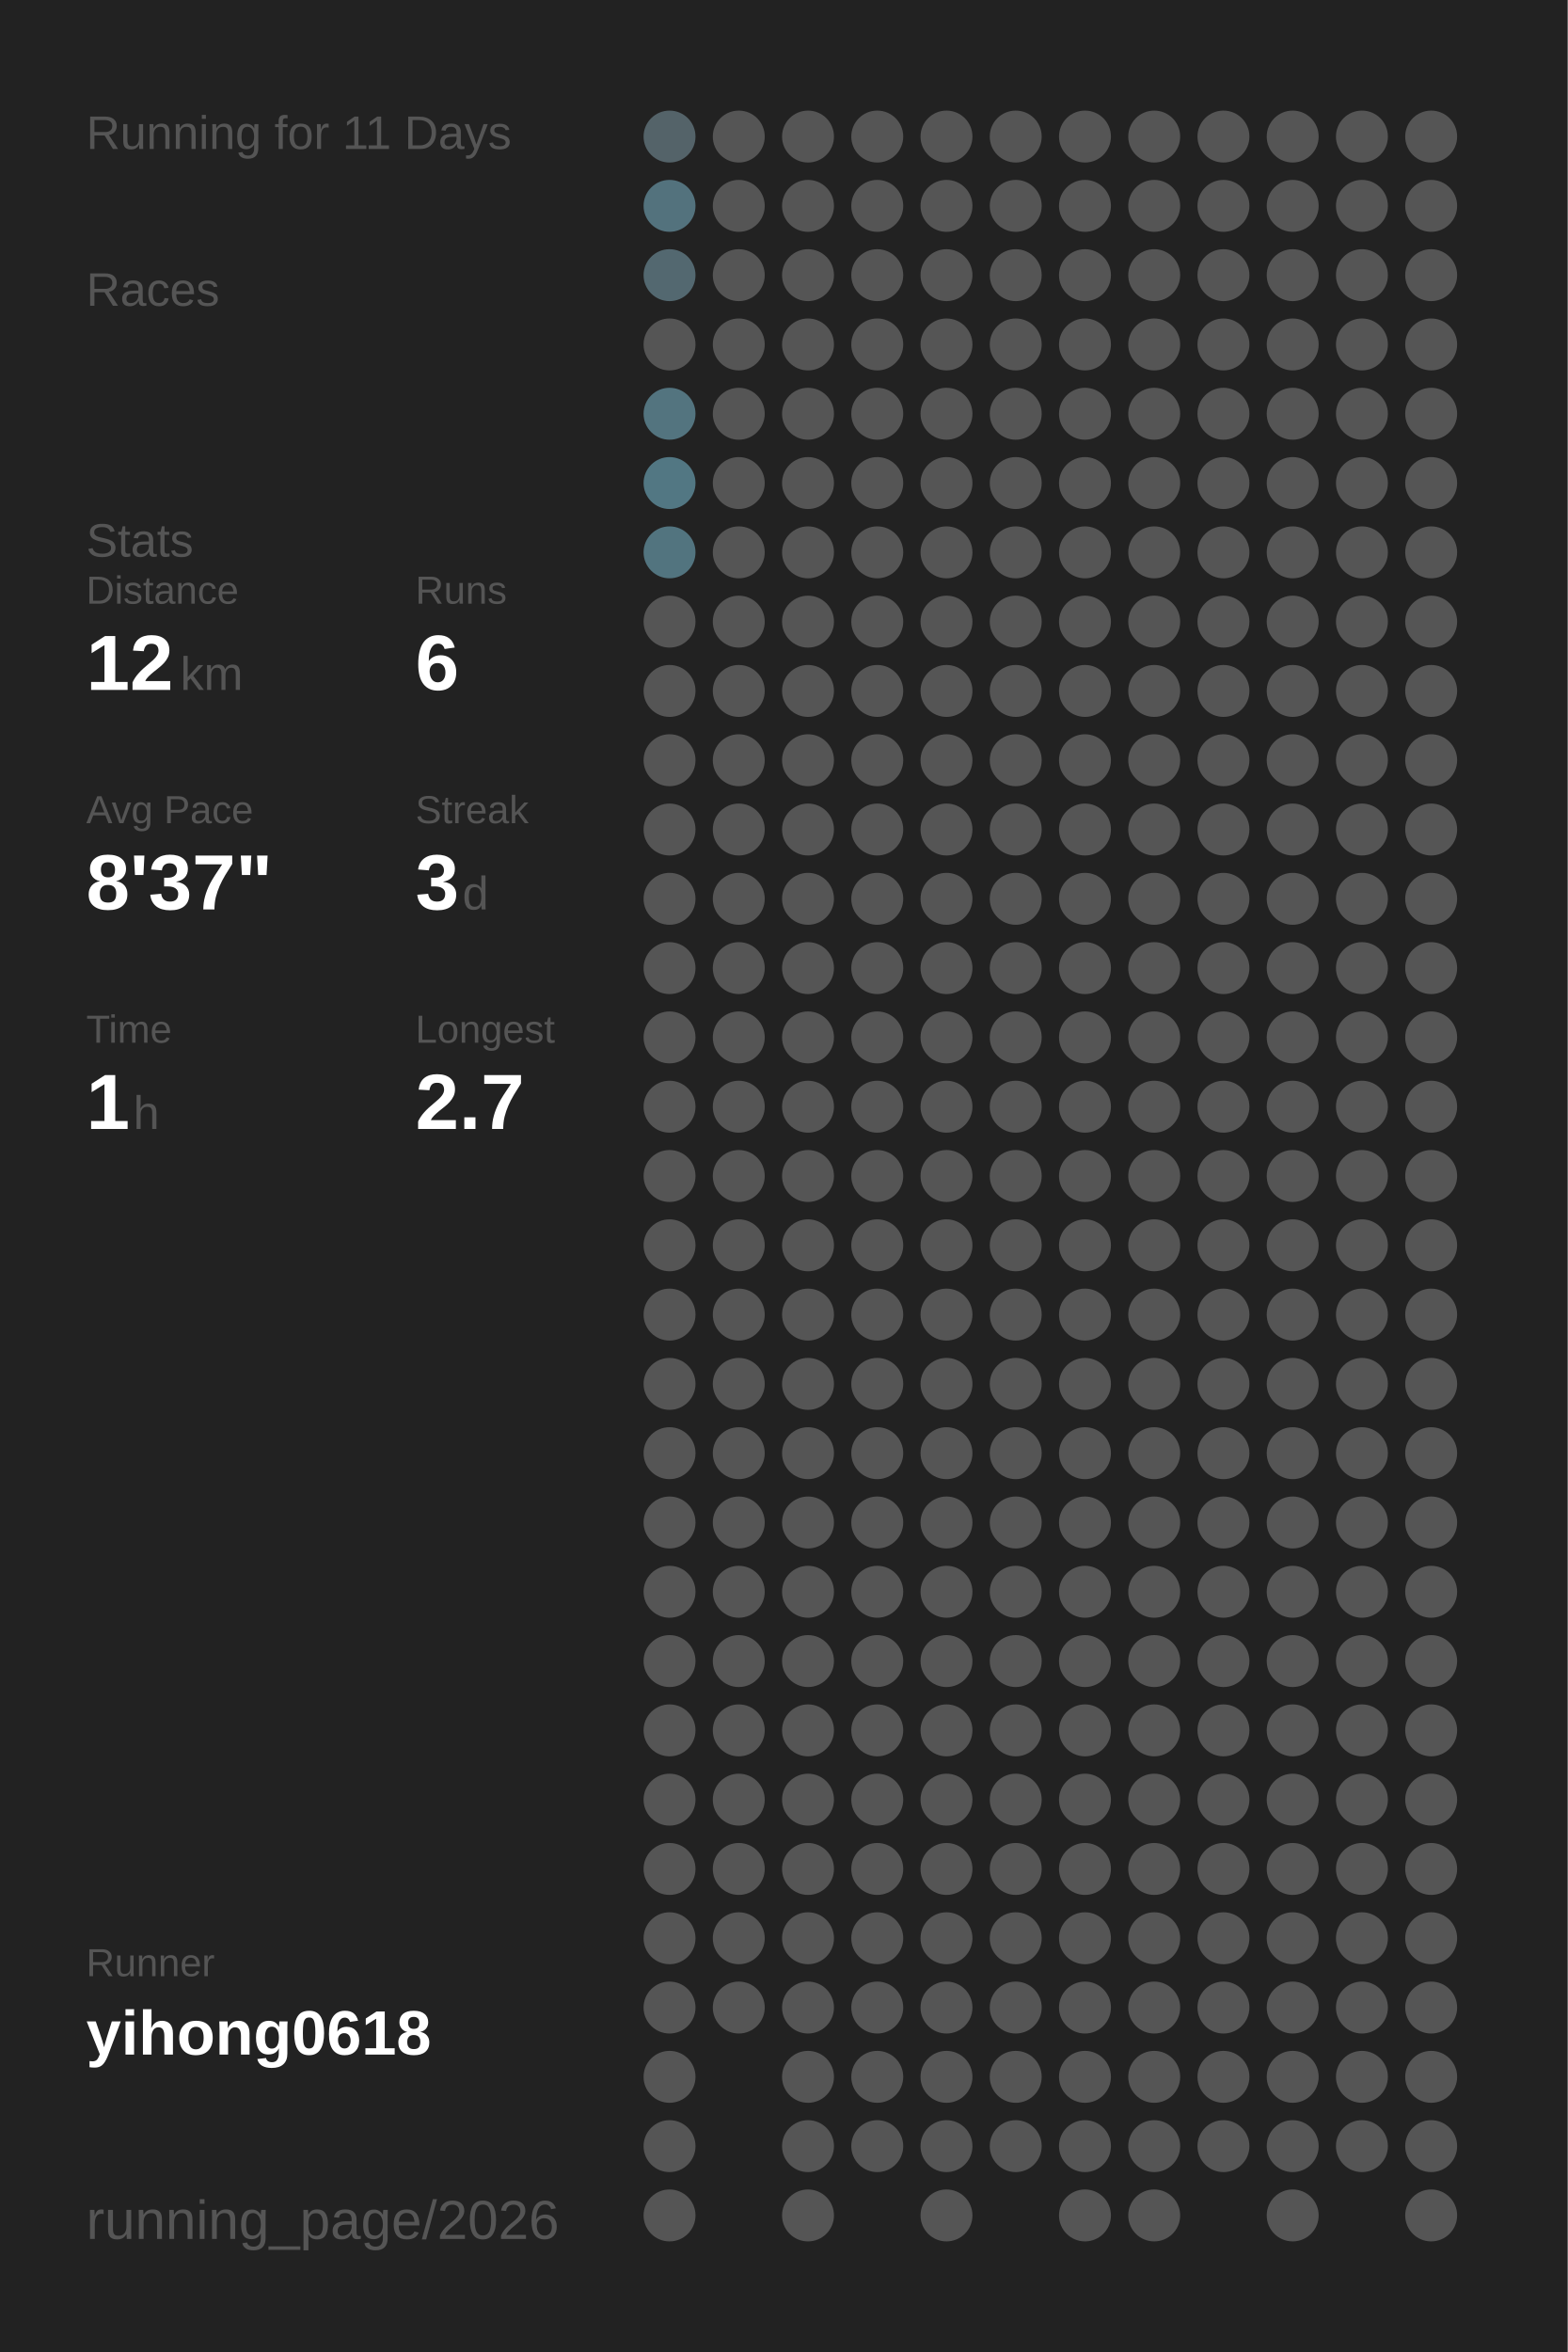
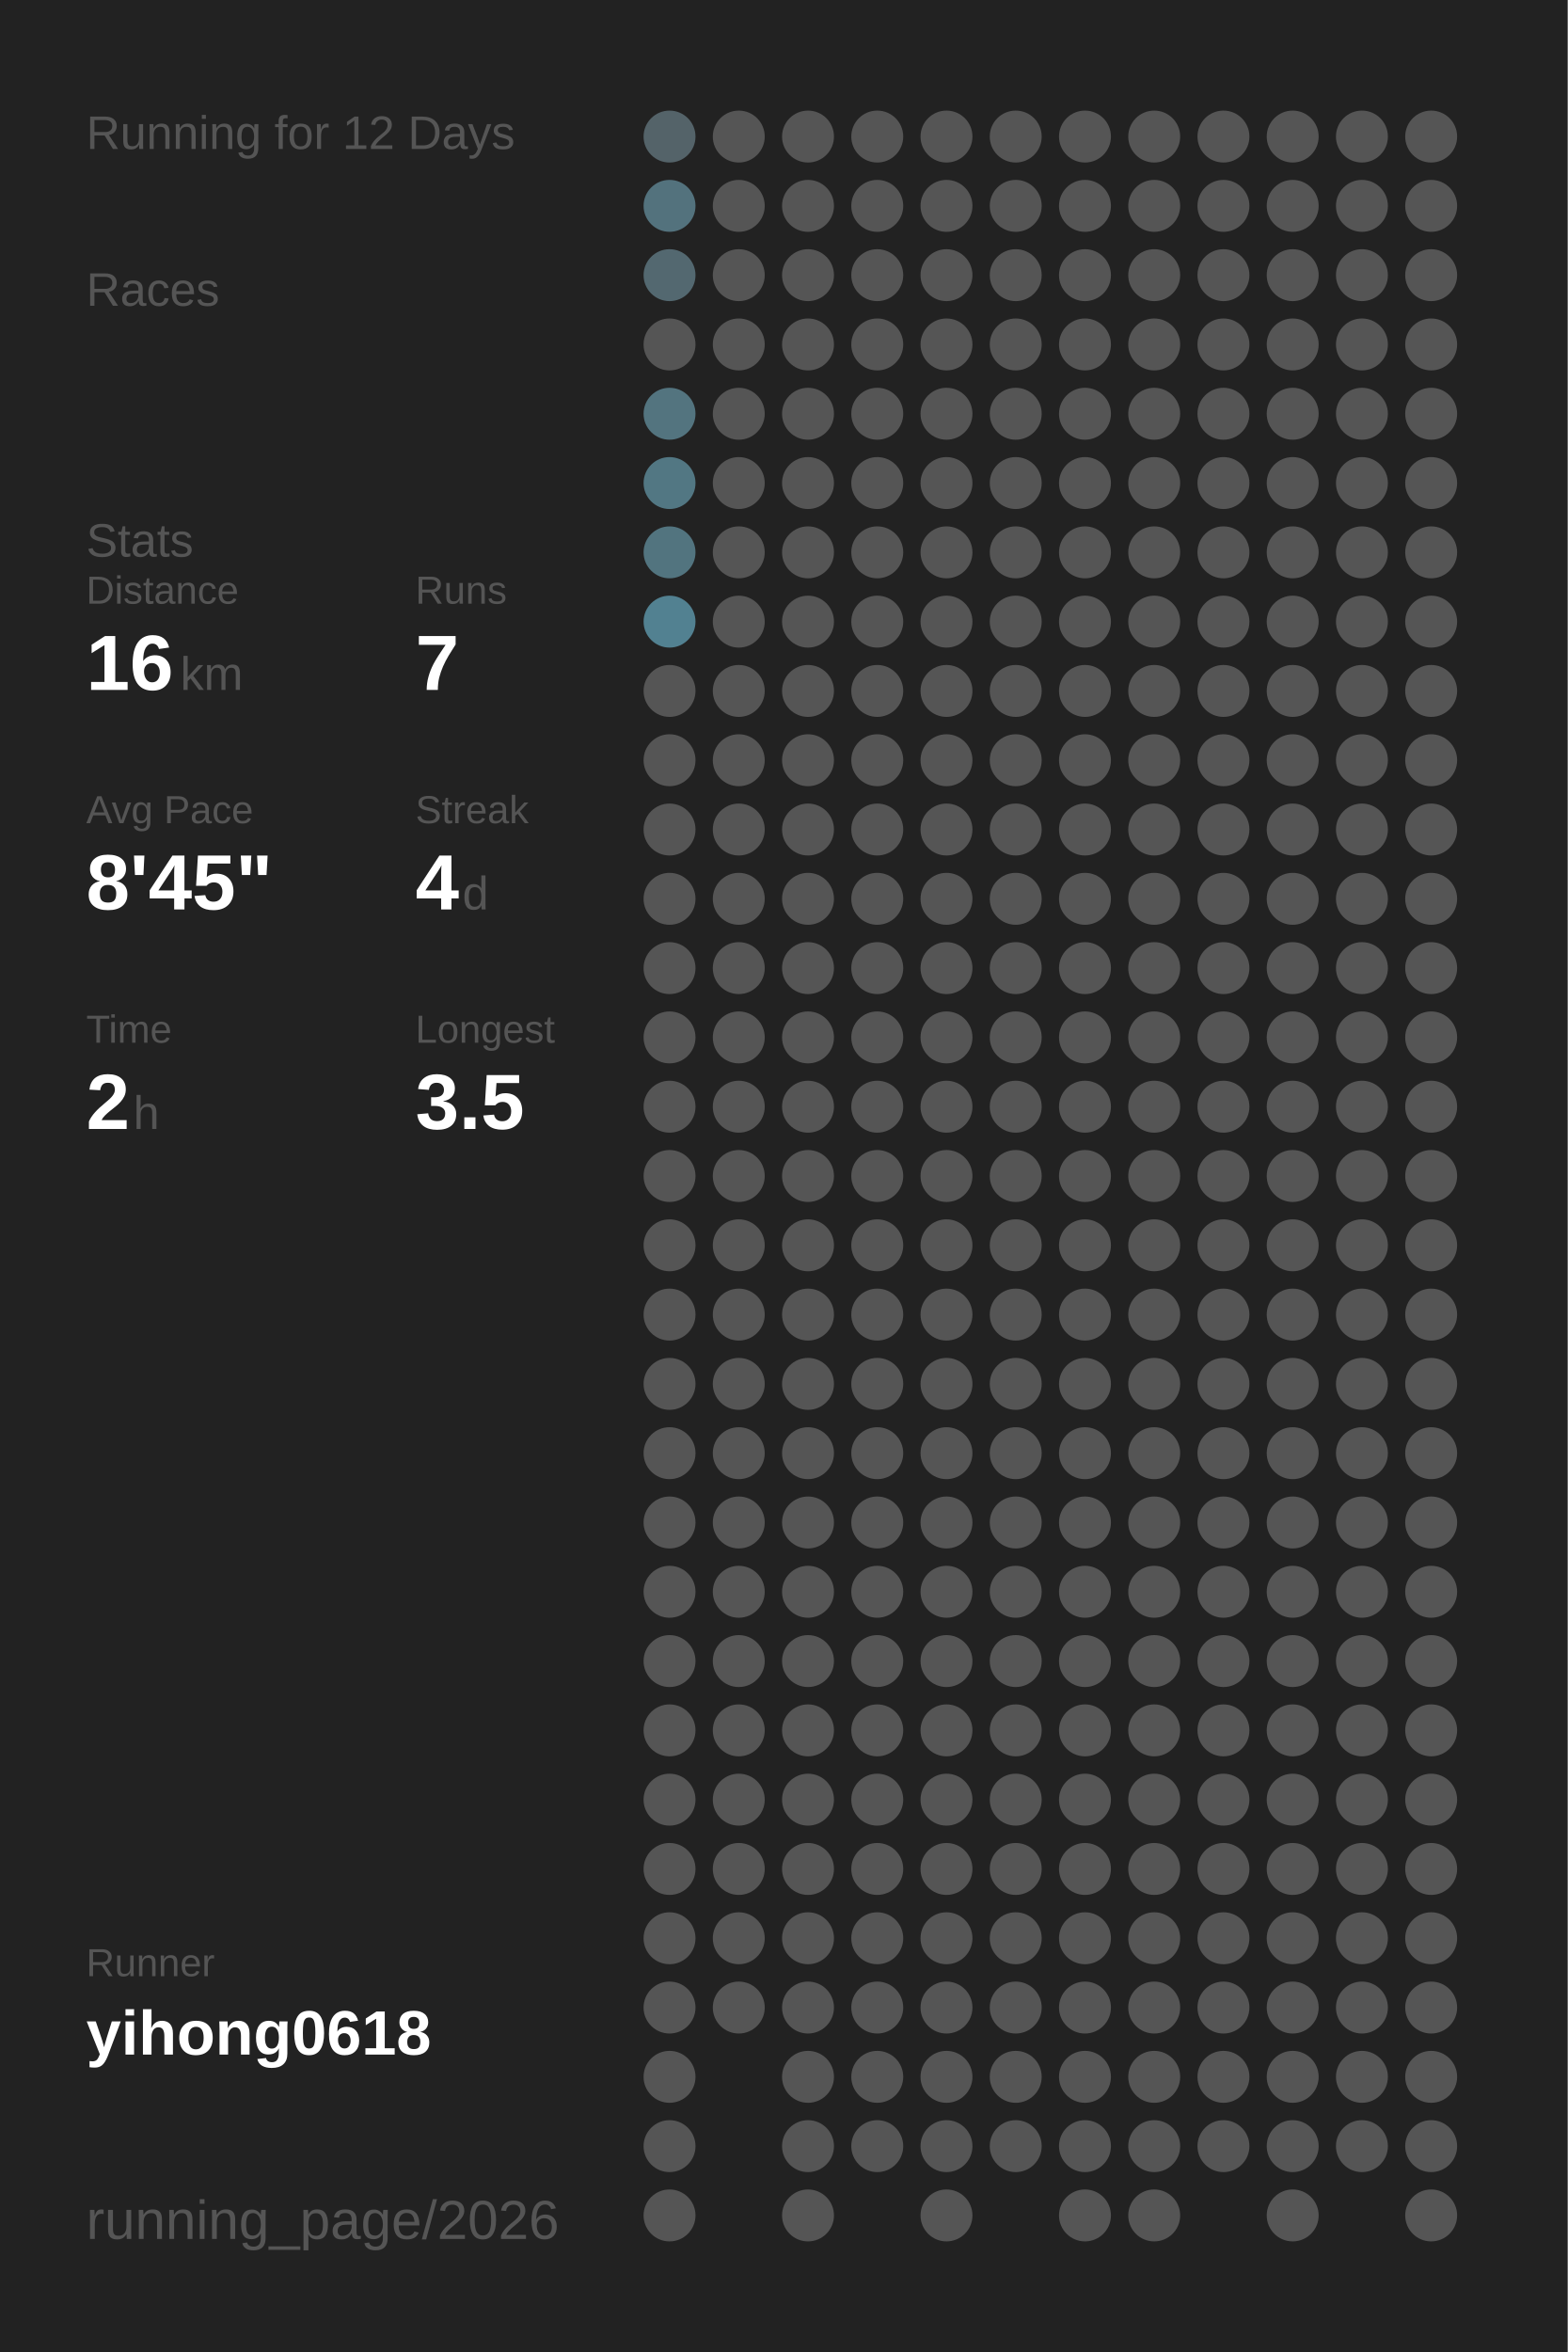
<svg xmlns="http://www.w3.org/2000/svg" baseProfile="full" height="300mm" version="1.1" viewBox="0,0,200,300" width="200mm">
  <defs />
  <rect fill="#222222" height="300" width="200" x="0" y="0" />
-   <text fill="#555555" style="font-size:6px; font-family:Arial;" x="11" y="19">Running for 11 Days</text>
+   <text fill="#555555" style="font-size:6px; font-family:Arial;" x="11" y="19">Running for 12 Days</text>
  <text fill="#555555" style="font-size:6px; font-family:Arial;" x="11" y="39">Races</text>
  <text fill="#555555" style="font-size:6px; font-family:Arial;" x="11" y="71">Stats</text>
  <text fill="#555555" style="font-size:5px; font-family:Arial;" x="11" y="77">Distance</text>
-   <text fill="#FFFFFF" style="font-size:10px; font-family:Arial; font-weight:bold;" x="11" y="88">12</text>
+   <text fill="#FFFFFF" style="font-size:10px; font-family:Arial; font-weight:bold;" x="11" y="88">16</text>
  <text fill="#555555" style="font-size:6px; font-family:Arial;" x="23" y="88">km</text>
  <text fill="#555555" style="font-size:5px; font-family:Arial;" x="53" y="77">Runs</text>
-   <text fill="#FFFFFF" style="font-size:10px; font-family:Arial; font-weight:bold;" x="53" y="88">6</text>
+   <text fill="#FFFFFF" style="font-size:10px; font-family:Arial; font-weight:bold;" x="53" y="88">7</text>
  <text fill="#555555" style="font-size:5px; font-family:Arial;" x="11" y="105">Avg Pace</text>
-   <text fill="#FFFFFF" style="font-size:10px; font-family:Arial; font-weight:bold;" x="11" y="116">8'37"</text>
+   <text fill="#FFFFFF" style="font-size:10px; font-family:Arial; font-weight:bold;" x="11" y="116">8'45"</text>
  <text fill="#555555" style="font-size:5px; font-family:Arial;" x="53" y="105">Streak</text>
-   <text fill="#FFFFFF" style="font-size:10px; font-family:Arial; font-weight:bold;" x="53" y="116">3</text>
+   <text fill="#FFFFFF" style="font-size:10px; font-family:Arial; font-weight:bold;" x="53" y="116">4</text>
  <text fill="#555555" style="font-size:6px; font-family:Arial;" x="59" y="116">d</text>
  <text fill="#555555" style="font-size:5px; font-family:Arial;" x="11" y="133">Time</text>
-   <text fill="#FFFFFF" style="font-size:10px; font-family:Arial; font-weight:bold;" x="11" y="144">1</text>
+   <text fill="#FFFFFF" style="font-size:10px; font-family:Arial; font-weight:bold;" x="11" y="144">2</text>
  <text fill="#555555" style="font-size:6px; font-family:Arial;" x="17" y="144">h</text>
  <text fill="#555555" style="font-size:5px; font-family:Arial;" x="53" y="133">Longest</text>
-   <text fill="#FFFFFF" style="font-size:10px; font-family:Arial; font-weight:bold;" x="53" y="144">2.7</text>
+   <text fill="#FFFFFF" style="font-size:10px; font-family:Arial; font-weight:bold;" x="53" y="144">3.5</text>
  <text fill="#555555" style="font-size:5px; font-family:Arial;" x="11" y="252.065">Runner</text>
  <text fill="#FFFFFF" style="font-size:8px; font-family:Arial; font-weight:bold;" x="11" y="262.065">yihong0618</text>
  <text fill="#555555" style="font-size:7px; font-family:Arial;" x="11" y="285.581">running_page/2026</text>
  <circle cx="85.417" cy="17.419" fill="#546369" r="3.312" />
  <circle cx="85.417" cy="26.258" fill="#53727d" r="3.312" />
  <circle cx="85.417" cy="35.097" fill="#536870" r="3.312" />
  <circle cx="85.417" cy="43.935" fill="#555555" r="3.312" />
  <circle cx="85.417" cy="52.774" fill="#53747f" r="3.312" />
  <circle cx="85.417" cy="61.613" fill="#527783" r="3.312" />
  <circle cx="85.417" cy="70.452" fill="#52747f" r="3.312" />
-   <circle cx="85.417" cy="79.29" fill="#555555" r="3.312" />
+   <circle cx="85.417" cy="79.29" fill="#528191" r="3.312" />
  <circle cx="85.417" cy="88.129" fill="#555555" r="3.312" />
  <circle cx="85.417" cy="96.968" fill="#555555" r="3.312" />
  <circle cx="85.417" cy="105.806" fill="#555555" r="3.312" />
  <circle cx="85.417" cy="114.645" fill="#555555" r="3.312" />
  <circle cx="85.417" cy="123.484" fill="#555555" r="3.312" />
  <circle cx="85.417" cy="132.323" fill="#555555" r="3.312" />
  <circle cx="85.417" cy="141.161" fill="#555555" r="3.312" />
  <circle cx="85.417" cy="150" fill="#555555" r="3.312" />
  <circle cx="85.417" cy="158.839" fill="#555555" r="3.312" />
  <circle cx="85.417" cy="167.677" fill="#555555" r="3.312" />
  <circle cx="85.417" cy="176.516" fill="#555555" r="3.312" />
  <circle cx="85.417" cy="185.355" fill="#555555" r="3.312" />
  <circle cx="85.417" cy="194.194" fill="#555555" r="3.312" />
  <circle cx="85.417" cy="203.032" fill="#555555" r="3.312" />
  <circle cx="85.417" cy="211.871" fill="#555555" r="3.312" />
  <circle cx="85.417" cy="220.71" fill="#555555" r="3.312" />
  <circle cx="85.417" cy="229.548" fill="#555555" r="3.312" />
  <circle cx="85.417" cy="238.387" fill="#555555" r="3.312" />
  <circle cx="85.417" cy="247.226" fill="#555555" r="3.312" />
  <circle cx="85.417" cy="256.065" fill="#555555" r="3.312" />
  <circle cx="85.417" cy="264.903" fill="#555555" r="3.312" />
  <circle cx="85.417" cy="273.742" fill="#555555" r="3.312" />
  <circle cx="85.417" cy="282.581" fill="#555555" r="3.312" />
  <circle cx="94.25" cy="17.419" fill="#555555" r="3.312" />
  <circle cx="94.25" cy="26.258" fill="#555555" r="3.312" />
  <circle cx="94.25" cy="35.097" fill="#555555" r="3.312" />
  <circle cx="94.25" cy="43.935" fill="#555555" r="3.312" />
  <circle cx="94.25" cy="52.774" fill="#555555" r="3.312" />
  <circle cx="94.25" cy="61.613" fill="#555555" r="3.312" />
  <circle cx="94.25" cy="70.452" fill="#555555" r="3.312" />
  <circle cx="94.25" cy="79.29" fill="#555555" r="3.312" />
  <circle cx="94.25" cy="88.129" fill="#555555" r="3.312" />
  <circle cx="94.25" cy="96.968" fill="#555555" r="3.312" />
  <circle cx="94.25" cy="105.806" fill="#555555" r="3.312" />
  <circle cx="94.25" cy="114.645" fill="#555555" r="3.312" />
  <circle cx="94.25" cy="123.484" fill="#555555" r="3.312" />
  <circle cx="94.25" cy="132.323" fill="#555555" r="3.312" />
  <circle cx="94.25" cy="141.161" fill="#555555" r="3.312" />
  <circle cx="94.25" cy="150" fill="#555555" r="3.312" />
  <circle cx="94.25" cy="158.839" fill="#555555" r="3.312" />
  <circle cx="94.25" cy="167.677" fill="#555555" r="3.312" />
  <circle cx="94.25" cy="176.516" fill="#555555" r="3.312" />
  <circle cx="94.25" cy="185.355" fill="#555555" r="3.312" />
  <circle cx="94.25" cy="194.194" fill="#555555" r="3.312" />
  <circle cx="94.25" cy="203.032" fill="#555555" r="3.312" />
  <circle cx="94.25" cy="211.871" fill="#555555" r="3.312" />
  <circle cx="94.25" cy="220.71" fill="#555555" r="3.312" />
  <circle cx="94.25" cy="229.548" fill="#555555" r="3.312" />
  <circle cx="94.25" cy="238.387" fill="#555555" r="3.312" />
  <circle cx="94.25" cy="247.226" fill="#555555" r="3.312" />
  <circle cx="94.25" cy="256.065" fill="#555555" r="3.312" />
  <circle cx="103.083" cy="17.419" fill="#555555" r="3.312" />
  <circle cx="103.083" cy="26.258" fill="#555555" r="3.312" />
  <circle cx="103.083" cy="35.097" fill="#555555" r="3.312" />
  <circle cx="103.083" cy="43.935" fill="#555555" r="3.312" />
  <circle cx="103.083" cy="52.774" fill="#555555" r="3.312" />
  <circle cx="103.083" cy="61.613" fill="#555555" r="3.312" />
  <circle cx="103.083" cy="70.452" fill="#555555" r="3.312" />
  <circle cx="103.083" cy="79.29" fill="#555555" r="3.312" />
  <circle cx="103.083" cy="88.129" fill="#555555" r="3.312" />
  <circle cx="103.083" cy="96.968" fill="#555555" r="3.312" />
  <circle cx="103.083" cy="105.806" fill="#555555" r="3.312" />
  <circle cx="103.083" cy="114.645" fill="#555555" r="3.312" />
  <circle cx="103.083" cy="123.484" fill="#555555" r="3.312" />
  <circle cx="103.083" cy="132.323" fill="#555555" r="3.312" />
  <circle cx="103.083" cy="141.161" fill="#555555" r="3.312" />
  <circle cx="103.083" cy="150" fill="#555555" r="3.312" />
  <circle cx="103.083" cy="158.839" fill="#555555" r="3.312" />
  <circle cx="103.083" cy="167.677" fill="#555555" r="3.312" />
  <circle cx="103.083" cy="176.516" fill="#555555" r="3.312" />
  <circle cx="103.083" cy="185.355" fill="#555555" r="3.312" />
  <circle cx="103.083" cy="194.194" fill="#555555" r="3.312" />
  <circle cx="103.083" cy="203.032" fill="#555555" r="3.312" />
  <circle cx="103.083" cy="211.871" fill="#555555" r="3.312" />
  <circle cx="103.083" cy="220.71" fill="#555555" r="3.312" />
  <circle cx="103.083" cy="229.548" fill="#555555" r="3.312" />
  <circle cx="103.083" cy="238.387" fill="#555555" r="3.312" />
  <circle cx="103.083" cy="247.226" fill="#555555" r="3.312" />
  <circle cx="103.083" cy="256.065" fill="#555555" r="3.312" />
  <circle cx="103.083" cy="264.903" fill="#555555" r="3.312" />
  <circle cx="103.083" cy="273.742" fill="#555555" r="3.312" />
  <circle cx="103.083" cy="282.581" fill="#555555" r="3.312" />
  <circle cx="111.917" cy="17.419" fill="#555555" r="3.312" />
  <circle cx="111.917" cy="26.258" fill="#555555" r="3.312" />
  <circle cx="111.917" cy="35.097" fill="#555555" r="3.312" />
  <circle cx="111.917" cy="43.935" fill="#555555" r="3.312" />
  <circle cx="111.917" cy="52.774" fill="#555555" r="3.312" />
  <circle cx="111.917" cy="61.613" fill="#555555" r="3.312" />
  <circle cx="111.917" cy="70.452" fill="#555555" r="3.312" />
  <circle cx="111.917" cy="79.29" fill="#555555" r="3.312" />
  <circle cx="111.917" cy="88.129" fill="#555555" r="3.312" />
  <circle cx="111.917" cy="96.968" fill="#555555" r="3.312" />
  <circle cx="111.917" cy="105.806" fill="#555555" r="3.312" />
  <circle cx="111.917" cy="114.645" fill="#555555" r="3.312" />
  <circle cx="111.917" cy="123.484" fill="#555555" r="3.312" />
  <circle cx="111.917" cy="132.323" fill="#555555" r="3.312" />
  <circle cx="111.917" cy="141.161" fill="#555555" r="3.312" />
  <circle cx="111.917" cy="150" fill="#555555" r="3.312" />
  <circle cx="111.917" cy="158.839" fill="#555555" r="3.312" />
  <circle cx="111.917" cy="167.677" fill="#555555" r="3.312" />
  <circle cx="111.917" cy="176.516" fill="#555555" r="3.312" />
  <circle cx="111.917" cy="185.355" fill="#555555" r="3.312" />
  <circle cx="111.917" cy="194.194" fill="#555555" r="3.312" />
  <circle cx="111.917" cy="203.032" fill="#555555" r="3.312" />
  <circle cx="111.917" cy="211.871" fill="#555555" r="3.312" />
  <circle cx="111.917" cy="220.71" fill="#555555" r="3.312" />
  <circle cx="111.917" cy="229.548" fill="#555555" r="3.312" />
  <circle cx="111.917" cy="238.387" fill="#555555" r="3.312" />
  <circle cx="111.917" cy="247.226" fill="#555555" r="3.312" />
  <circle cx="111.917" cy="256.065" fill="#555555" r="3.312" />
  <circle cx="111.917" cy="264.903" fill="#555555" r="3.312" />
  <circle cx="111.917" cy="273.742" fill="#555555" r="3.312" />
  <circle cx="120.75" cy="17.419" fill="#555555" r="3.312" />
  <circle cx="120.75" cy="26.258" fill="#555555" r="3.312" />
  <circle cx="120.75" cy="35.097" fill="#555555" r="3.312" />
  <circle cx="120.75" cy="43.935" fill="#555555" r="3.312" />
  <circle cx="120.75" cy="52.774" fill="#555555" r="3.312" />
  <circle cx="120.75" cy="61.613" fill="#555555" r="3.312" />
  <circle cx="120.75" cy="70.452" fill="#555555" r="3.312" />
  <circle cx="120.75" cy="79.29" fill="#555555" r="3.312" />
  <circle cx="120.75" cy="88.129" fill="#555555" r="3.312" />
  <circle cx="120.75" cy="96.968" fill="#555555" r="3.312" />
  <circle cx="120.75" cy="105.806" fill="#555555" r="3.312" />
  <circle cx="120.75" cy="114.645" fill="#555555" r="3.312" />
  <circle cx="120.75" cy="123.484" fill="#555555" r="3.312" />
  <circle cx="120.75" cy="132.323" fill="#555555" r="3.312" />
  <circle cx="120.75" cy="141.161" fill="#555555" r="3.312" />
  <circle cx="120.75" cy="150" fill="#555555" r="3.312" />
  <circle cx="120.75" cy="158.839" fill="#555555" r="3.312" />
  <circle cx="120.75" cy="167.677" fill="#555555" r="3.312" />
  <circle cx="120.75" cy="176.516" fill="#555555" r="3.312" />
  <circle cx="120.75" cy="185.355" fill="#555555" r="3.312" />
  <circle cx="120.75" cy="194.194" fill="#555555" r="3.312" />
  <circle cx="120.75" cy="203.032" fill="#555555" r="3.312" />
  <circle cx="120.75" cy="211.871" fill="#555555" r="3.312" />
  <circle cx="120.75" cy="220.71" fill="#555555" r="3.312" />
  <circle cx="120.75" cy="229.548" fill="#555555" r="3.312" />
  <circle cx="120.75" cy="238.387" fill="#555555" r="3.312" />
  <circle cx="120.75" cy="247.226" fill="#555555" r="3.312" />
  <circle cx="120.75" cy="256.065" fill="#555555" r="3.312" />
  <circle cx="120.75" cy="264.903" fill="#555555" r="3.312" />
  <circle cx="120.75" cy="273.742" fill="#555555" r="3.312" />
  <circle cx="120.75" cy="282.581" fill="#555555" r="3.312" />
  <circle cx="129.583" cy="17.419" fill="#555555" r="3.312" />
  <circle cx="129.583" cy="26.258" fill="#555555" r="3.312" />
  <circle cx="129.583" cy="35.097" fill="#555555" r="3.312" />
  <circle cx="129.583" cy="43.935" fill="#555555" r="3.312" />
  <circle cx="129.583" cy="52.774" fill="#555555" r="3.312" />
  <circle cx="129.583" cy="61.613" fill="#555555" r="3.312" />
  <circle cx="129.583" cy="70.452" fill="#555555" r="3.312" />
  <circle cx="129.583" cy="79.29" fill="#555555" r="3.312" />
  <circle cx="129.583" cy="88.129" fill="#555555" r="3.312" />
  <circle cx="129.583" cy="96.968" fill="#555555" r="3.312" />
  <circle cx="129.583" cy="105.806" fill="#555555" r="3.312" />
  <circle cx="129.583" cy="114.645" fill="#555555" r="3.312" />
  <circle cx="129.583" cy="123.484" fill="#555555" r="3.312" />
  <circle cx="129.583" cy="132.323" fill="#555555" r="3.312" />
  <circle cx="129.583" cy="141.161" fill="#555555" r="3.312" />
  <circle cx="129.583" cy="150" fill="#555555" r="3.312" />
  <circle cx="129.583" cy="158.839" fill="#555555" r="3.312" />
  <circle cx="129.583" cy="167.677" fill="#555555" r="3.312" />
  <circle cx="129.583" cy="176.516" fill="#555555" r="3.312" />
  <circle cx="129.583" cy="185.355" fill="#555555" r="3.312" />
  <circle cx="129.583" cy="194.194" fill="#555555" r="3.312" />
  <circle cx="129.583" cy="203.032" fill="#555555" r="3.312" />
  <circle cx="129.583" cy="211.871" fill="#555555" r="3.312" />
  <circle cx="129.583" cy="220.71" fill="#555555" r="3.312" />
  <circle cx="129.583" cy="229.548" fill="#555555" r="3.312" />
  <circle cx="129.583" cy="238.387" fill="#555555" r="3.312" />
  <circle cx="129.583" cy="247.226" fill="#555555" r="3.312" />
  <circle cx="129.583" cy="256.065" fill="#555555" r="3.312" />
  <circle cx="129.583" cy="264.903" fill="#555555" r="3.312" />
  <circle cx="129.583" cy="273.742" fill="#555555" r="3.312" />
  <circle cx="138.417" cy="17.419" fill="#555555" r="3.312" />
  <circle cx="138.417" cy="26.258" fill="#555555" r="3.312" />
  <circle cx="138.417" cy="35.097" fill="#555555" r="3.312" />
  <circle cx="138.417" cy="43.935" fill="#555555" r="3.312" />
  <circle cx="138.417" cy="52.774" fill="#555555" r="3.312" />
  <circle cx="138.417" cy="61.613" fill="#555555" r="3.312" />
  <circle cx="138.417" cy="70.452" fill="#555555" r="3.312" />
  <circle cx="138.417" cy="79.29" fill="#555555" r="3.312" />
  <circle cx="138.417" cy="88.129" fill="#555555" r="3.312" />
  <circle cx="138.417" cy="96.968" fill="#555555" r="3.312" />
  <circle cx="138.417" cy="105.806" fill="#555555" r="3.312" />
  <circle cx="138.417" cy="114.645" fill="#555555" r="3.312" />
  <circle cx="138.417" cy="123.484" fill="#555555" r="3.312" />
  <circle cx="138.417" cy="132.323" fill="#555555" r="3.312" />
  <circle cx="138.417" cy="141.161" fill="#555555" r="3.312" />
  <circle cx="138.417" cy="150" fill="#555555" r="3.312" />
  <circle cx="138.417" cy="158.839" fill="#555555" r="3.312" />
  <circle cx="138.417" cy="167.677" fill="#555555" r="3.312" />
  <circle cx="138.417" cy="176.516" fill="#555555" r="3.312" />
  <circle cx="138.417" cy="185.355" fill="#555555" r="3.312" />
  <circle cx="138.417" cy="194.194" fill="#555555" r="3.312" />
  <circle cx="138.417" cy="203.032" fill="#555555" r="3.312" />
  <circle cx="138.417" cy="211.871" fill="#555555" r="3.312" />
  <circle cx="138.417" cy="220.71" fill="#555555" r="3.312" />
  <circle cx="138.417" cy="229.548" fill="#555555" r="3.312" />
  <circle cx="138.417" cy="238.387" fill="#555555" r="3.312" />
  <circle cx="138.417" cy="247.226" fill="#555555" r="3.312" />
  <circle cx="138.417" cy="256.065" fill="#555555" r="3.312" />
  <circle cx="138.417" cy="264.903" fill="#555555" r="3.312" />
  <circle cx="138.417" cy="273.742" fill="#555555" r="3.312" />
  <circle cx="138.417" cy="282.581" fill="#555555" r="3.312" />
  <circle cx="147.25" cy="17.419" fill="#555555" r="3.312" />
  <circle cx="147.25" cy="26.258" fill="#555555" r="3.312" />
  <circle cx="147.25" cy="35.097" fill="#555555" r="3.312" />
  <circle cx="147.25" cy="43.935" fill="#555555" r="3.312" />
  <circle cx="147.25" cy="52.774" fill="#555555" r="3.312" />
  <circle cx="147.25" cy="61.613" fill="#555555" r="3.312" />
  <circle cx="147.25" cy="70.452" fill="#555555" r="3.312" />
  <circle cx="147.25" cy="79.29" fill="#555555" r="3.312" />
  <circle cx="147.25" cy="88.129" fill="#555555" r="3.312" />
  <circle cx="147.25" cy="96.968" fill="#555555" r="3.312" />
  <circle cx="147.25" cy="105.806" fill="#555555" r="3.312" />
  <circle cx="147.25" cy="114.645" fill="#555555" r="3.312" />
  <circle cx="147.25" cy="123.484" fill="#555555" r="3.312" />
  <circle cx="147.25" cy="132.323" fill="#555555" r="3.312" />
  <circle cx="147.25" cy="141.161" fill="#555555" r="3.312" />
  <circle cx="147.25" cy="150" fill="#555555" r="3.312" />
  <circle cx="147.25" cy="158.839" fill="#555555" r="3.312" />
  <circle cx="147.25" cy="167.677" fill="#555555" r="3.312" />
  <circle cx="147.25" cy="176.516" fill="#555555" r="3.312" />
  <circle cx="147.25" cy="185.355" fill="#555555" r="3.312" />
  <circle cx="147.25" cy="194.194" fill="#555555" r="3.312" />
  <circle cx="147.25" cy="203.032" fill="#555555" r="3.312" />
  <circle cx="147.25" cy="211.871" fill="#555555" r="3.312" />
  <circle cx="147.25" cy="220.71" fill="#555555" r="3.312" />
  <circle cx="147.25" cy="229.548" fill="#555555" r="3.312" />
  <circle cx="147.25" cy="238.387" fill="#555555" r="3.312" />
  <circle cx="147.25" cy="247.226" fill="#555555" r="3.312" />
  <circle cx="147.25" cy="256.065" fill="#555555" r="3.312" />
  <circle cx="147.25" cy="264.903" fill="#555555" r="3.312" />
  <circle cx="147.25" cy="273.742" fill="#555555" r="3.312" />
  <circle cx="147.25" cy="282.581" fill="#555555" r="3.312" />
  <circle cx="156.083" cy="17.419" fill="#555555" r="3.312" />
  <circle cx="156.083" cy="26.258" fill="#555555" r="3.312" />
  <circle cx="156.083" cy="35.097" fill="#555555" r="3.312" />
  <circle cx="156.083" cy="43.935" fill="#555555" r="3.312" />
  <circle cx="156.083" cy="52.774" fill="#555555" r="3.312" />
  <circle cx="156.083" cy="61.613" fill="#555555" r="3.312" />
  <circle cx="156.083" cy="70.452" fill="#555555" r="3.312" />
  <circle cx="156.083" cy="79.29" fill="#555555" r="3.312" />
  <circle cx="156.083" cy="88.129" fill="#555555" r="3.312" />
  <circle cx="156.083" cy="96.968" fill="#555555" r="3.312" />
  <circle cx="156.083" cy="105.806" fill="#555555" r="3.312" />
  <circle cx="156.083" cy="114.645" fill="#555555" r="3.312" />
  <circle cx="156.083" cy="123.484" fill="#555555" r="3.312" />
  <circle cx="156.083" cy="132.323" fill="#555555" r="3.312" />
  <circle cx="156.083" cy="141.161" fill="#555555" r="3.312" />
  <circle cx="156.083" cy="150" fill="#555555" r="3.312" />
  <circle cx="156.083" cy="158.839" fill="#555555" r="3.312" />
  <circle cx="156.083" cy="167.677" fill="#555555" r="3.312" />
  <circle cx="156.083" cy="176.516" fill="#555555" r="3.312" />
  <circle cx="156.083" cy="185.355" fill="#555555" r="3.312" />
  <circle cx="156.083" cy="194.194" fill="#555555" r="3.312" />
  <circle cx="156.083" cy="203.032" fill="#555555" r="3.312" />
  <circle cx="156.083" cy="211.871" fill="#555555" r="3.312" />
  <circle cx="156.083" cy="220.71" fill="#555555" r="3.312" />
  <circle cx="156.083" cy="229.548" fill="#555555" r="3.312" />
  <circle cx="156.083" cy="238.387" fill="#555555" r="3.312" />
  <circle cx="156.083" cy="247.226" fill="#555555" r="3.312" />
  <circle cx="156.083" cy="256.065" fill="#555555" r="3.312" />
  <circle cx="156.083" cy="264.903" fill="#555555" r="3.312" />
  <circle cx="156.083" cy="273.742" fill="#555555" r="3.312" />
  <circle cx="164.917" cy="17.419" fill="#555555" r="3.312" />
  <circle cx="164.917" cy="26.258" fill="#555555" r="3.312" />
  <circle cx="164.917" cy="35.097" fill="#555555" r="3.312" />
  <circle cx="164.917" cy="43.935" fill="#555555" r="3.312" />
  <circle cx="164.917" cy="52.774" fill="#555555" r="3.312" />
  <circle cx="164.917" cy="61.613" fill="#555555" r="3.312" />
  <circle cx="164.917" cy="70.452" fill="#555555" r="3.312" />
  <circle cx="164.917" cy="79.29" fill="#555555" r="3.312" />
  <circle cx="164.917" cy="88.129" fill="#555555" r="3.312" />
  <circle cx="164.917" cy="96.968" fill="#555555" r="3.312" />
  <circle cx="164.917" cy="105.806" fill="#555555" r="3.312" />
  <circle cx="164.917" cy="114.645" fill="#555555" r="3.312" />
  <circle cx="164.917" cy="123.484" fill="#555555" r="3.312" />
  <circle cx="164.917" cy="132.323" fill="#555555" r="3.312" />
  <circle cx="164.917" cy="141.161" fill="#555555" r="3.312" />
  <circle cx="164.917" cy="150" fill="#555555" r="3.312" />
  <circle cx="164.917" cy="158.839" fill="#555555" r="3.312" />
  <circle cx="164.917" cy="167.677" fill="#555555" r="3.312" />
  <circle cx="164.917" cy="176.516" fill="#555555" r="3.312" />
  <circle cx="164.917" cy="185.355" fill="#555555" r="3.312" />
  <circle cx="164.917" cy="194.194" fill="#555555" r="3.312" />
  <circle cx="164.917" cy="203.032" fill="#555555" r="3.312" />
  <circle cx="164.917" cy="211.871" fill="#555555" r="3.312" />
  <circle cx="164.917" cy="220.71" fill="#555555" r="3.312" />
  <circle cx="164.917" cy="229.548" fill="#555555" r="3.312" />
  <circle cx="164.917" cy="238.387" fill="#555555" r="3.312" />
  <circle cx="164.917" cy="247.226" fill="#555555" r="3.312" />
  <circle cx="164.917" cy="256.065" fill="#555555" r="3.312" />
  <circle cx="164.917" cy="264.903" fill="#555555" r="3.312" />
  <circle cx="164.917" cy="273.742" fill="#555555" r="3.312" />
  <circle cx="164.917" cy="282.581" fill="#555555" r="3.312" />
  <circle cx="173.75" cy="17.419" fill="#555555" r="3.312" />
  <circle cx="173.75" cy="26.258" fill="#555555" r="3.312" />
  <circle cx="173.75" cy="35.097" fill="#555555" r="3.312" />
  <circle cx="173.75" cy="43.935" fill="#555555" r="3.312" />
  <circle cx="173.75" cy="52.774" fill="#555555" r="3.312" />
  <circle cx="173.75" cy="61.613" fill="#555555" r="3.312" />
  <circle cx="173.75" cy="70.452" fill="#555555" r="3.312" />
  <circle cx="173.75" cy="79.29" fill="#555555" r="3.312" />
  <circle cx="173.75" cy="88.129" fill="#555555" r="3.312" />
  <circle cx="173.75" cy="96.968" fill="#555555" r="3.312" />
  <circle cx="173.75" cy="105.806" fill="#555555" r="3.312" />
  <circle cx="173.75" cy="114.645" fill="#555555" r="3.312" />
  <circle cx="173.75" cy="123.484" fill="#555555" r="3.312" />
  <circle cx="173.75" cy="132.323" fill="#555555" r="3.312" />
  <circle cx="173.75" cy="141.161" fill="#555555" r="3.312" />
  <circle cx="173.75" cy="150" fill="#555555" r="3.312" />
  <circle cx="173.75" cy="158.839" fill="#555555" r="3.312" />
  <circle cx="173.75" cy="167.677" fill="#555555" r="3.312" />
  <circle cx="173.75" cy="176.516" fill="#555555" r="3.312" />
  <circle cx="173.75" cy="185.355" fill="#555555" r="3.312" />
  <circle cx="173.75" cy="194.194" fill="#555555" r="3.312" />
  <circle cx="173.75" cy="203.032" fill="#555555" r="3.312" />
  <circle cx="173.75" cy="211.871" fill="#555555" r="3.312" />
  <circle cx="173.75" cy="220.71" fill="#555555" r="3.312" />
  <circle cx="173.75" cy="229.548" fill="#555555" r="3.312" />
  <circle cx="173.75" cy="238.387" fill="#555555" r="3.312" />
  <circle cx="173.75" cy="247.226" fill="#555555" r="3.312" />
  <circle cx="173.75" cy="256.065" fill="#555555" r="3.312" />
  <circle cx="173.75" cy="264.903" fill="#555555" r="3.312" />
  <circle cx="173.75" cy="273.742" fill="#555555" r="3.312" />
  <circle cx="182.583" cy="17.419" fill="#555555" r="3.312" />
  <circle cx="182.583" cy="26.258" fill="#555555" r="3.312" />
  <circle cx="182.583" cy="35.097" fill="#555555" r="3.312" />
  <circle cx="182.583" cy="43.935" fill="#555555" r="3.312" />
  <circle cx="182.583" cy="52.774" fill="#555555" r="3.312" />
  <circle cx="182.583" cy="61.613" fill="#555555" r="3.312" />
  <circle cx="182.583" cy="70.452" fill="#555555" r="3.312" />
  <circle cx="182.583" cy="79.29" fill="#555555" r="3.312" />
  <circle cx="182.583" cy="88.129" fill="#555555" r="3.312" />
  <circle cx="182.583" cy="96.968" fill="#555555" r="3.312" />
  <circle cx="182.583" cy="105.806" fill="#555555" r="3.312" />
  <circle cx="182.583" cy="114.645" fill="#555555" r="3.312" />
  <circle cx="182.583" cy="123.484" fill="#555555" r="3.312" />
  <circle cx="182.583" cy="132.323" fill="#555555" r="3.312" />
  <circle cx="182.583" cy="141.161" fill="#555555" r="3.312" />
  <circle cx="182.583" cy="150" fill="#555555" r="3.312" />
  <circle cx="182.583" cy="158.839" fill="#555555" r="3.312" />
  <circle cx="182.583" cy="167.677" fill="#555555" r="3.312" />
  <circle cx="182.583" cy="176.516" fill="#555555" r="3.312" />
  <circle cx="182.583" cy="185.355" fill="#555555" r="3.312" />
  <circle cx="182.583" cy="194.194" fill="#555555" r="3.312" />
  <circle cx="182.583" cy="203.032" fill="#555555" r="3.312" />
  <circle cx="182.583" cy="211.871" fill="#555555" r="3.312" />
  <circle cx="182.583" cy="220.71" fill="#555555" r="3.312" />
  <circle cx="182.583" cy="229.548" fill="#555555" r="3.312" />
  <circle cx="182.583" cy="238.387" fill="#555555" r="3.312" />
  <circle cx="182.583" cy="247.226" fill="#555555" r="3.312" />
  <circle cx="182.583" cy="256.065" fill="#555555" r="3.312" />
  <circle cx="182.583" cy="264.903" fill="#555555" r="3.312" />
  <circle cx="182.583" cy="273.742" fill="#555555" r="3.312" />
  <circle cx="182.583" cy="282.581" fill="#555555" r="3.312" />
</svg>
